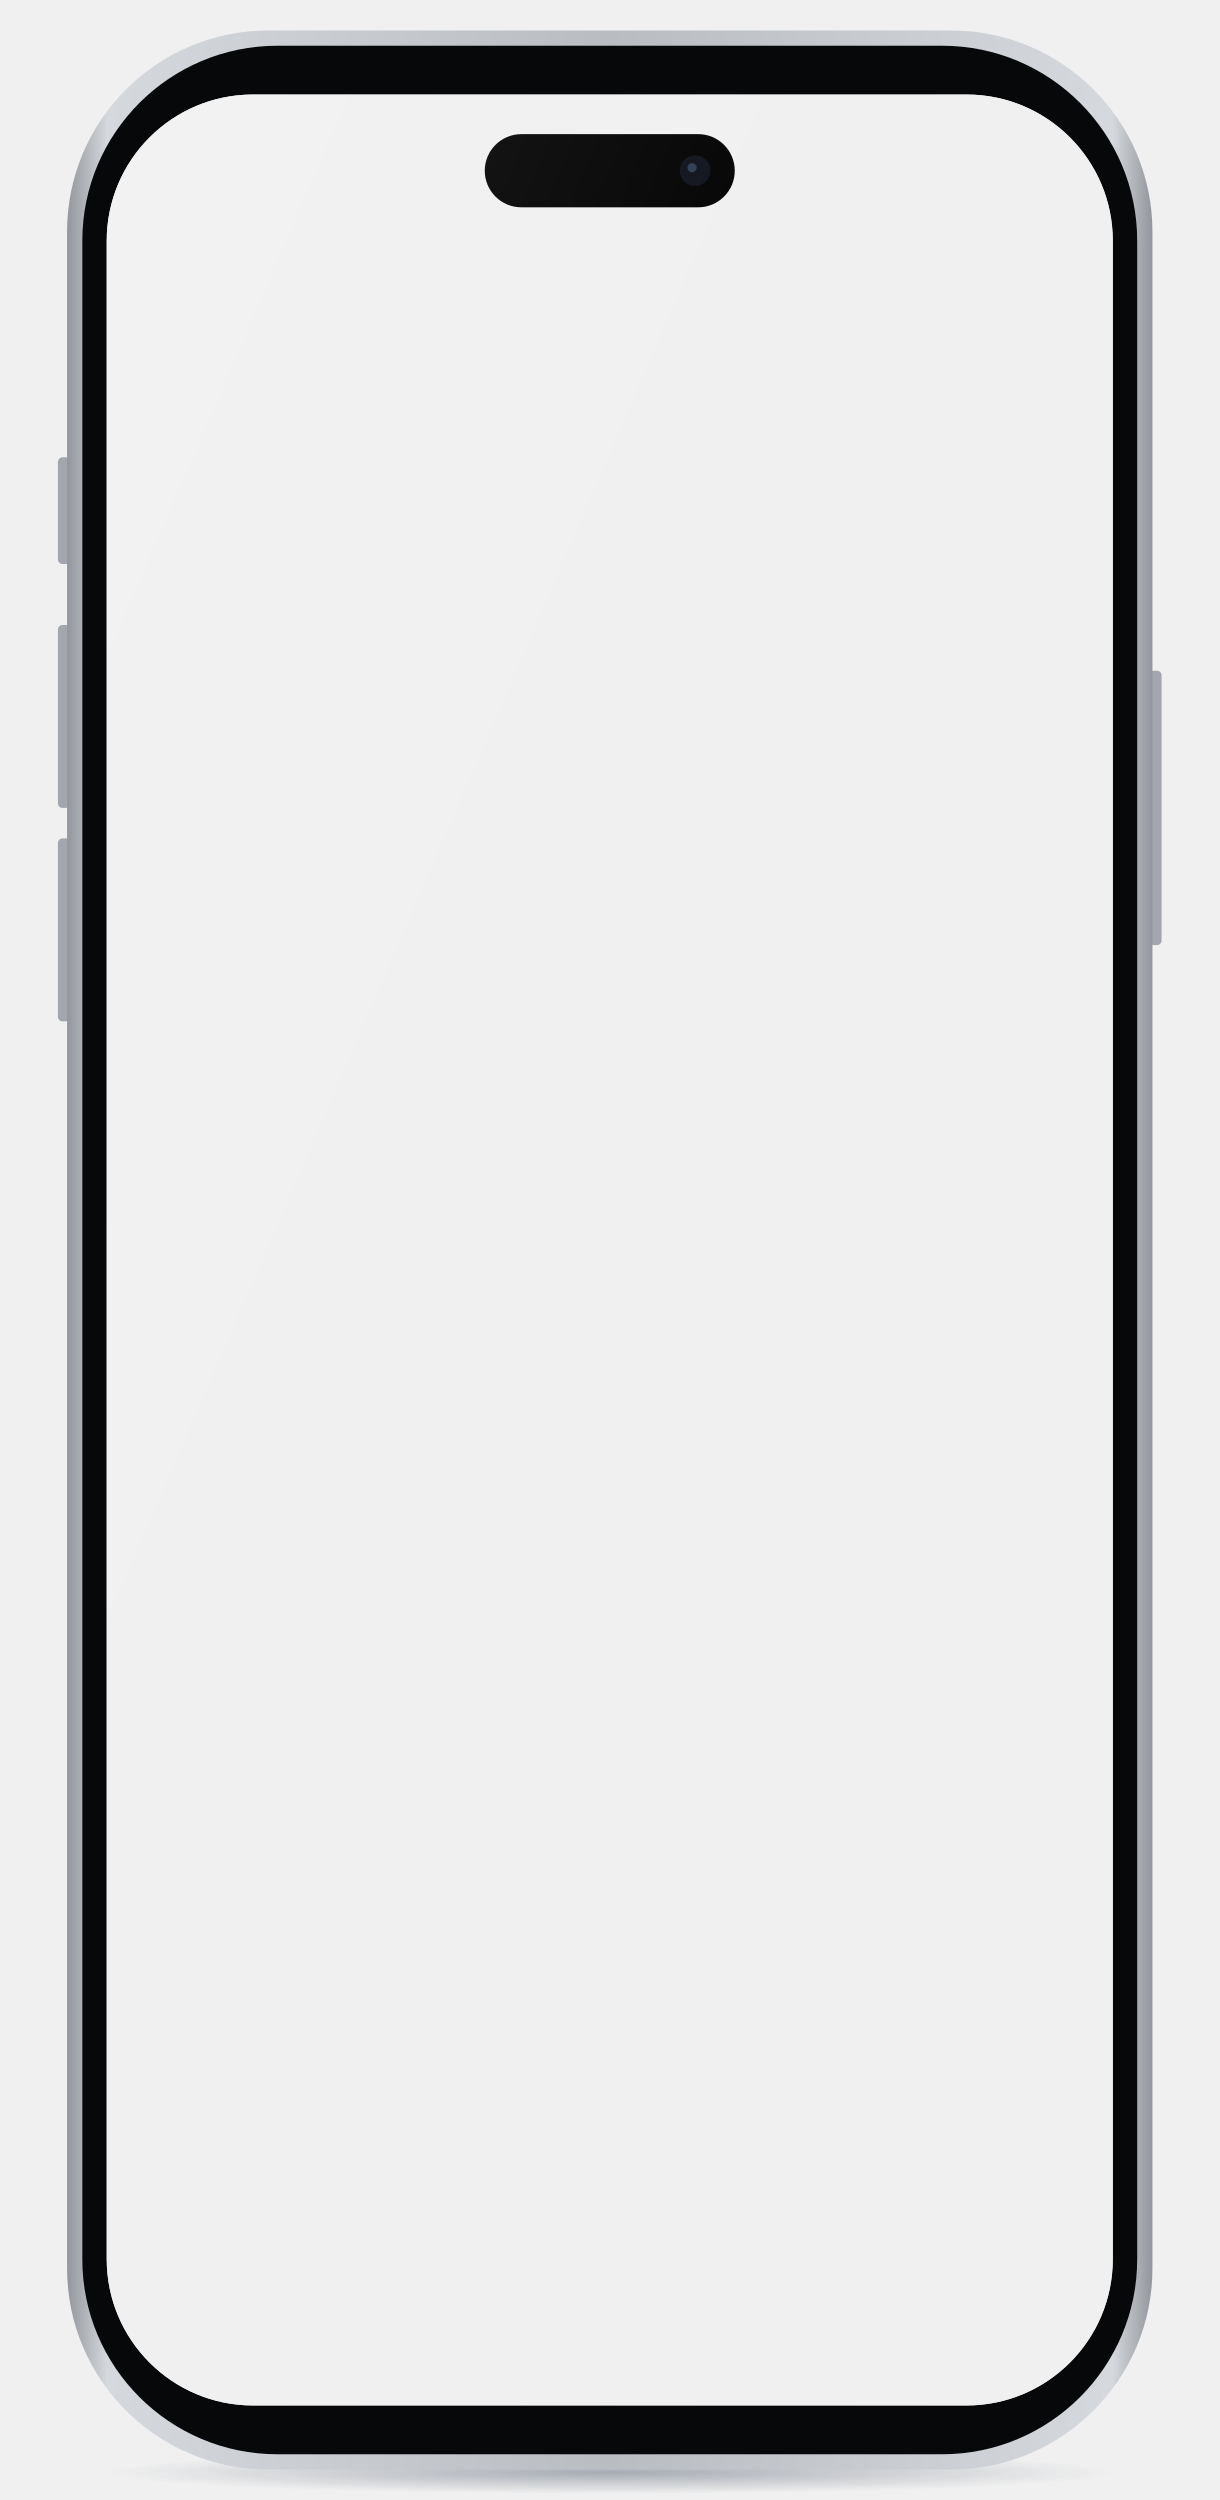
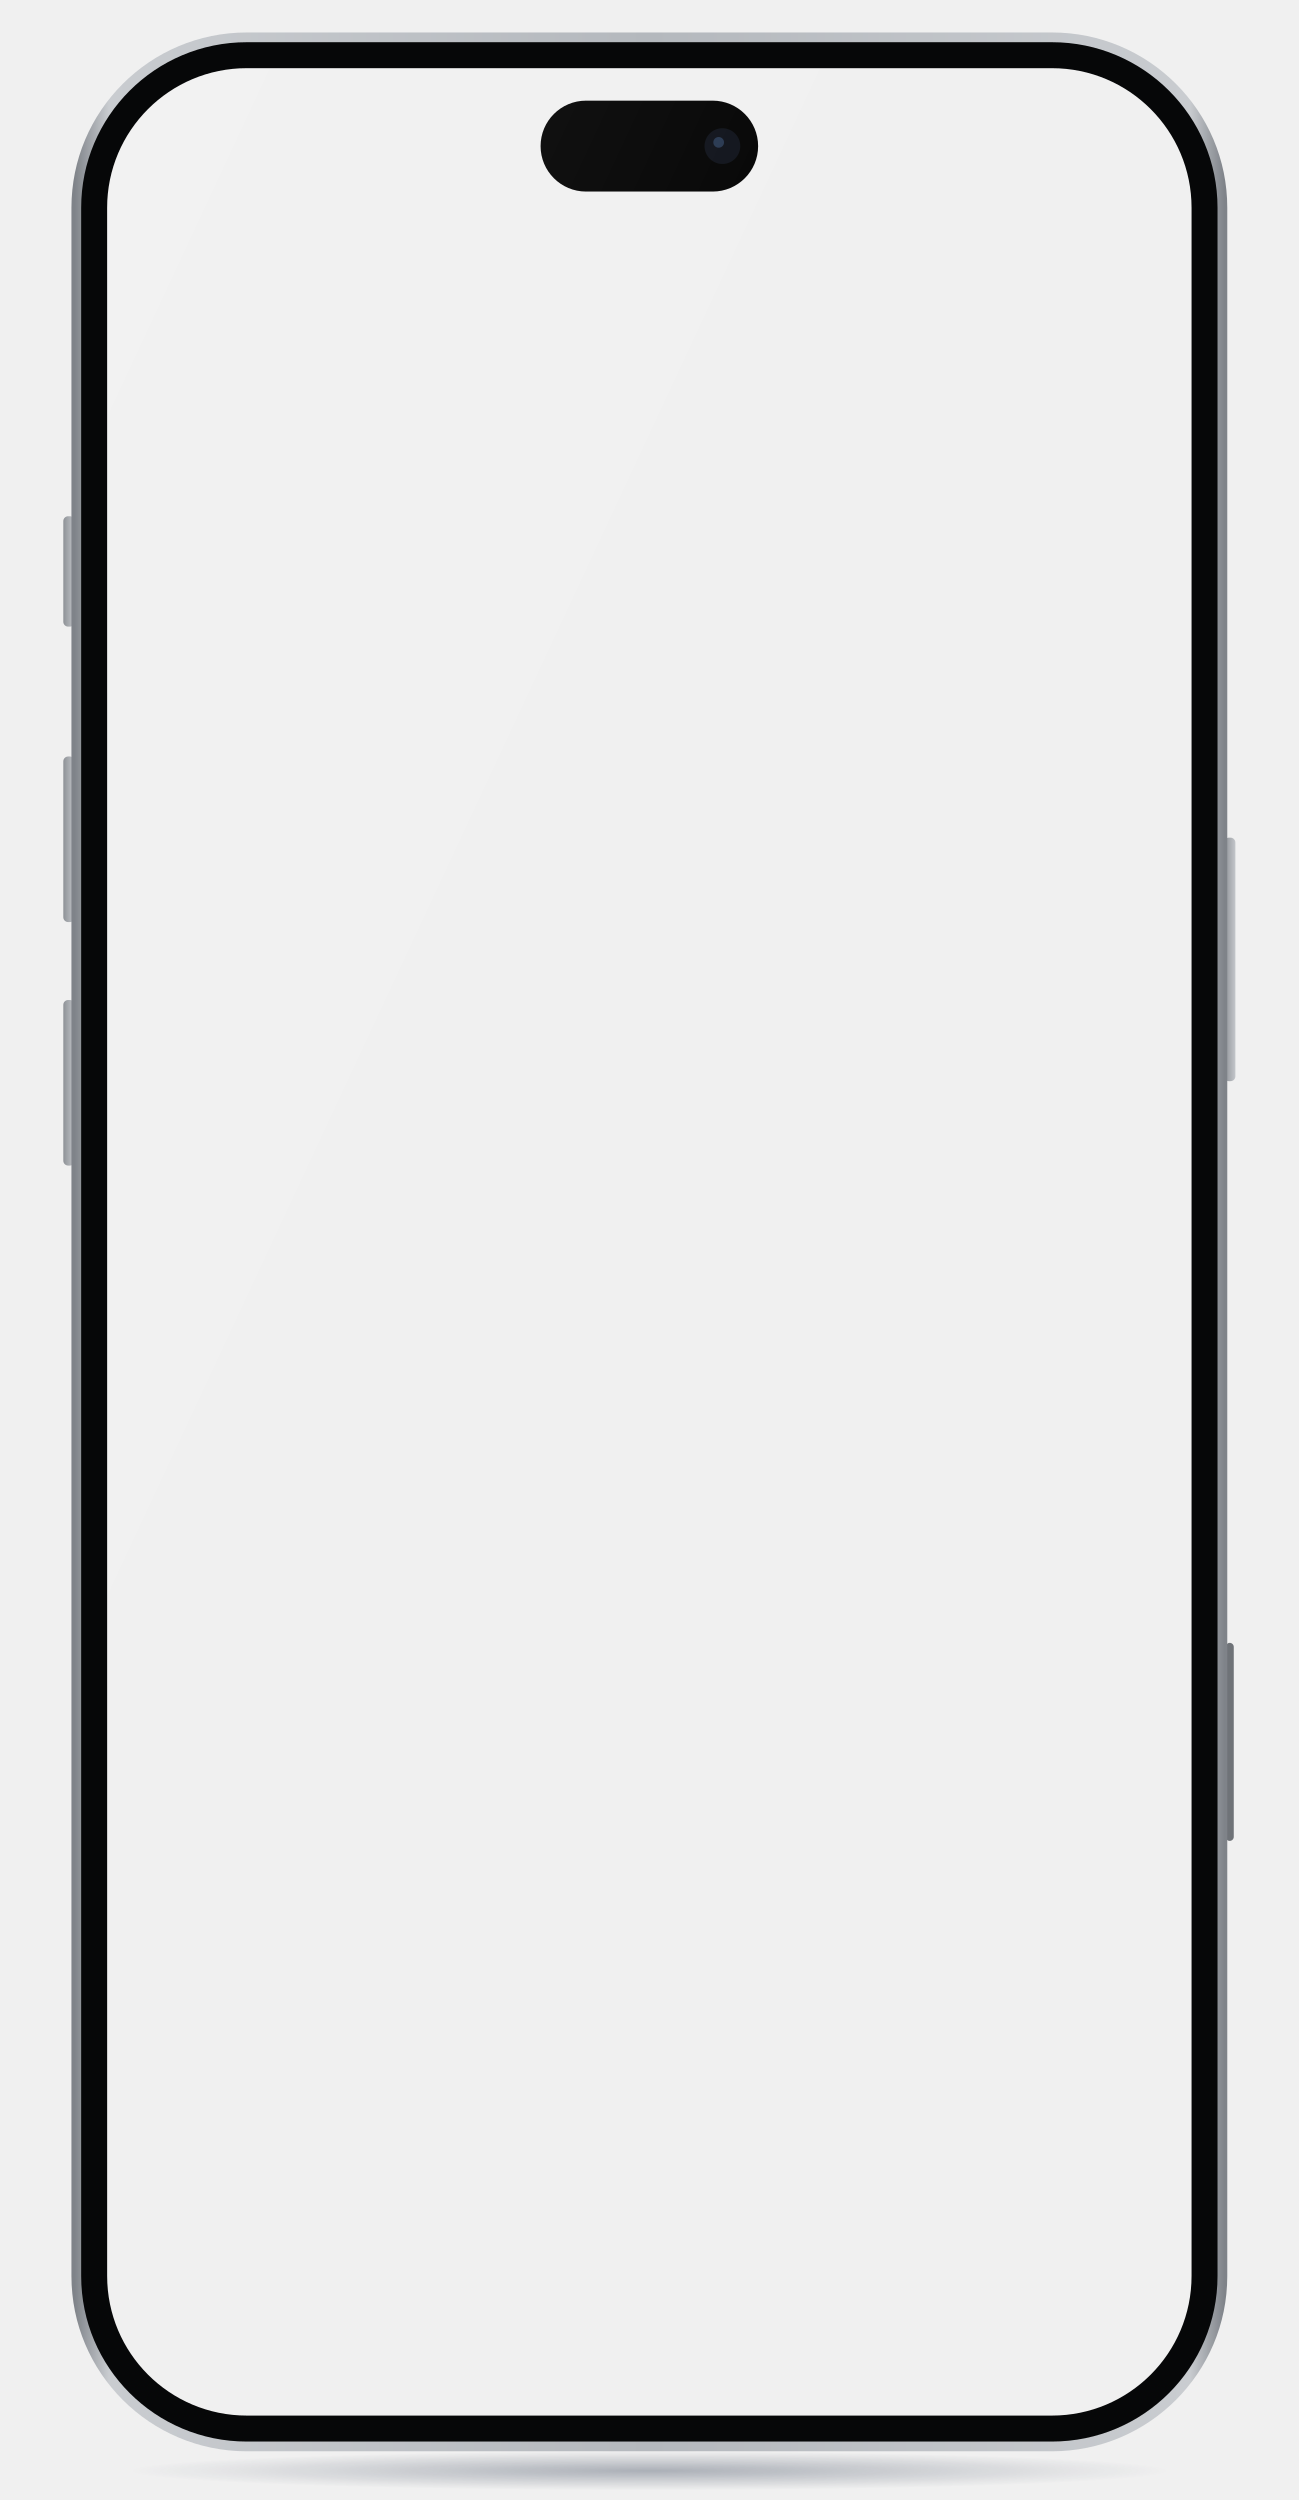
- <svg xmlns="http://www.w3.org/2000/svg" viewBox="0 0 800 1640" width="800" height="1640">
+ <svg xmlns="http://www.w3.org/2000/svg" viewBox="0 0 800 1540" width="800" height="1540">
  <defs>
    <linearGradient id="titane" x1="0" y1="0" x2="1" y2="0">
-       <stop offset="0" stop-color="#8d9096" />
-       <stop offset="0.04" stop-color="#d5d8dc" />
-       <stop offset="0.5" stop-color="#b9bdc2" />
-       <stop offset="0.96" stop-color="#d5d8dc" />
-       <stop offset="1" stop-color="#8d9096" />
+       <stop offset="0" stop-color="#7f8389" />
+       <stop offset="0.03" stop-color="#c9ccd0" />
+       <stop offset="0.5" stop-color="#b4b8bd" />
+       <stop offset="0.97" stop-color="#c9ccd0" />
+       <stop offset="1" stop-color="#7f8389" />
+     </linearGradient>
+     <linearGradient id="bouton" x1="0" y1="0" x2="1" y2="0">
+       <stop offset="0" stop-color="#8e9297" />
+       <stop offset="1" stop-color="#c3c6ca" />
    </linearGradient>
    <linearGradient id="reflet" x1="0" y1="0" x2="1" y2="1">
-       <stop offset="0" stop-color="#fff" stop-opacity="0.14" />
+       <stop offset="0" stop-color="#fff" stop-opacity="0.12" />
      <stop offset="0.34" stop-color="#fff" stop-opacity="0.03" />
      <stop offset="0.35" stop-color="#fff" stop-opacity="0" />
    </linearGradient>
    <radialGradient id="ombre" cx="0.5" cy="0.5" r="0.5">
-       <stop offset="0" stop-color="#0b1a33" stop-opacity="0.32" />
+       <stop offset="0" stop-color="#0b1a33" stop-opacity="0.3" />
      <stop offset="1" stop-color="#0b1a33" stop-opacity="0" />
    </radialGradient>
    <mask id="trou" maskUnits="userSpaceOnUse" x="0" y="0" width="100%" height="100%">
      <rect width="100%" height="100%" fill="#fff" />
-       <rect x="70" y="62" width="660" height="1516" rx="96" fill="#000" />
+       <rect x="66" y="42" width="668" height="1446" rx="86" fill="#000" />
    </mask>
  </defs>
-   <ellipse cx="400" cy="1622" rx="330" ry="14" fill="url(#ombre)" />
+   <ellipse cx="400" cy="1522" rx="320" ry="12" fill="url(#ombre)" />
  <g mask="url(#trou)">
-     <rect x="38" y="300" width="8" height="70" rx="3" fill="#a3a7ad" />
-     <rect x="38" y="410" width="8" height="120" rx="3" fill="#a3a7ad" />
-     <rect x="38" y="550" width="8" height="120" rx="3" fill="#a3a7ad" />
-     <rect x="754" y="440" width="8" height="180" rx="3" fill="#a3a7ad" />
-     <rect x="44" y="20" width="712" height="1600" rx="132" fill="url(#titane)" />
-     <path fill="#07080a" fill-rule="evenodd" d="M182 30h436a128 128 0 0 1 128 128v1324a128 128 0 0 1-128 128H182A128 128 0 0 1 54 1482V158A128 128 0 0 1 182 30z     M166 62a96 96 0 0 0-96 96v1324a96 96 0 0 0 96 96h468a96 96 0 0 0 96-96V158a96 96 0 0 0-96-96z" />
+     <rect x="39" y="318" width="7" height="68" rx="3" fill="url(#bouton)" />
+     <rect x="39" y="466" width="7" height="102" rx="3" fill="url(#bouton)" />
+     <rect x="39" y="616" width="7" height="102" rx="3" fill="url(#bouton)" />
+     <rect x="754" y="516" width="7" height="150" rx="3" fill="url(#bouton)" />
+     <rect x="755" y="1012" width="5" height="122" rx="2.5" fill="#6f7378" />
+     <rect x="44" y="20" width="712" height="1490" rx="108" fill="url(#titane)" />
+     <rect x="50" y="26" width="700" height="1478" rx="102" fill="#060708" />
  </g>
-   <rect x="318" y="88" width="164" height="48" rx="24" fill="#000" />
-   <circle cx="456" cy="112" r="10" fill="#0c1018" />
-   <circle cx="454" cy="110" r="3" fill="#2b3a52" />
-   <rect x="70" y="62" width="660" height="1516" rx="96" fill="url(#reflet)" pointer-events="none" />
+   <rect x="333" y="62" width="134" height="56" rx="28" fill="#000" />
+   <circle cx="445" cy="90" r="11" fill="#0b0f17" />
+   <circle cx="442.7" cy="87.7" r="3.3" fill="#24344d" />
+   <rect x="66" y="42" width="668" height="1446" rx="86" fill="url(#reflet)" pointer-events="none" />
</svg>
